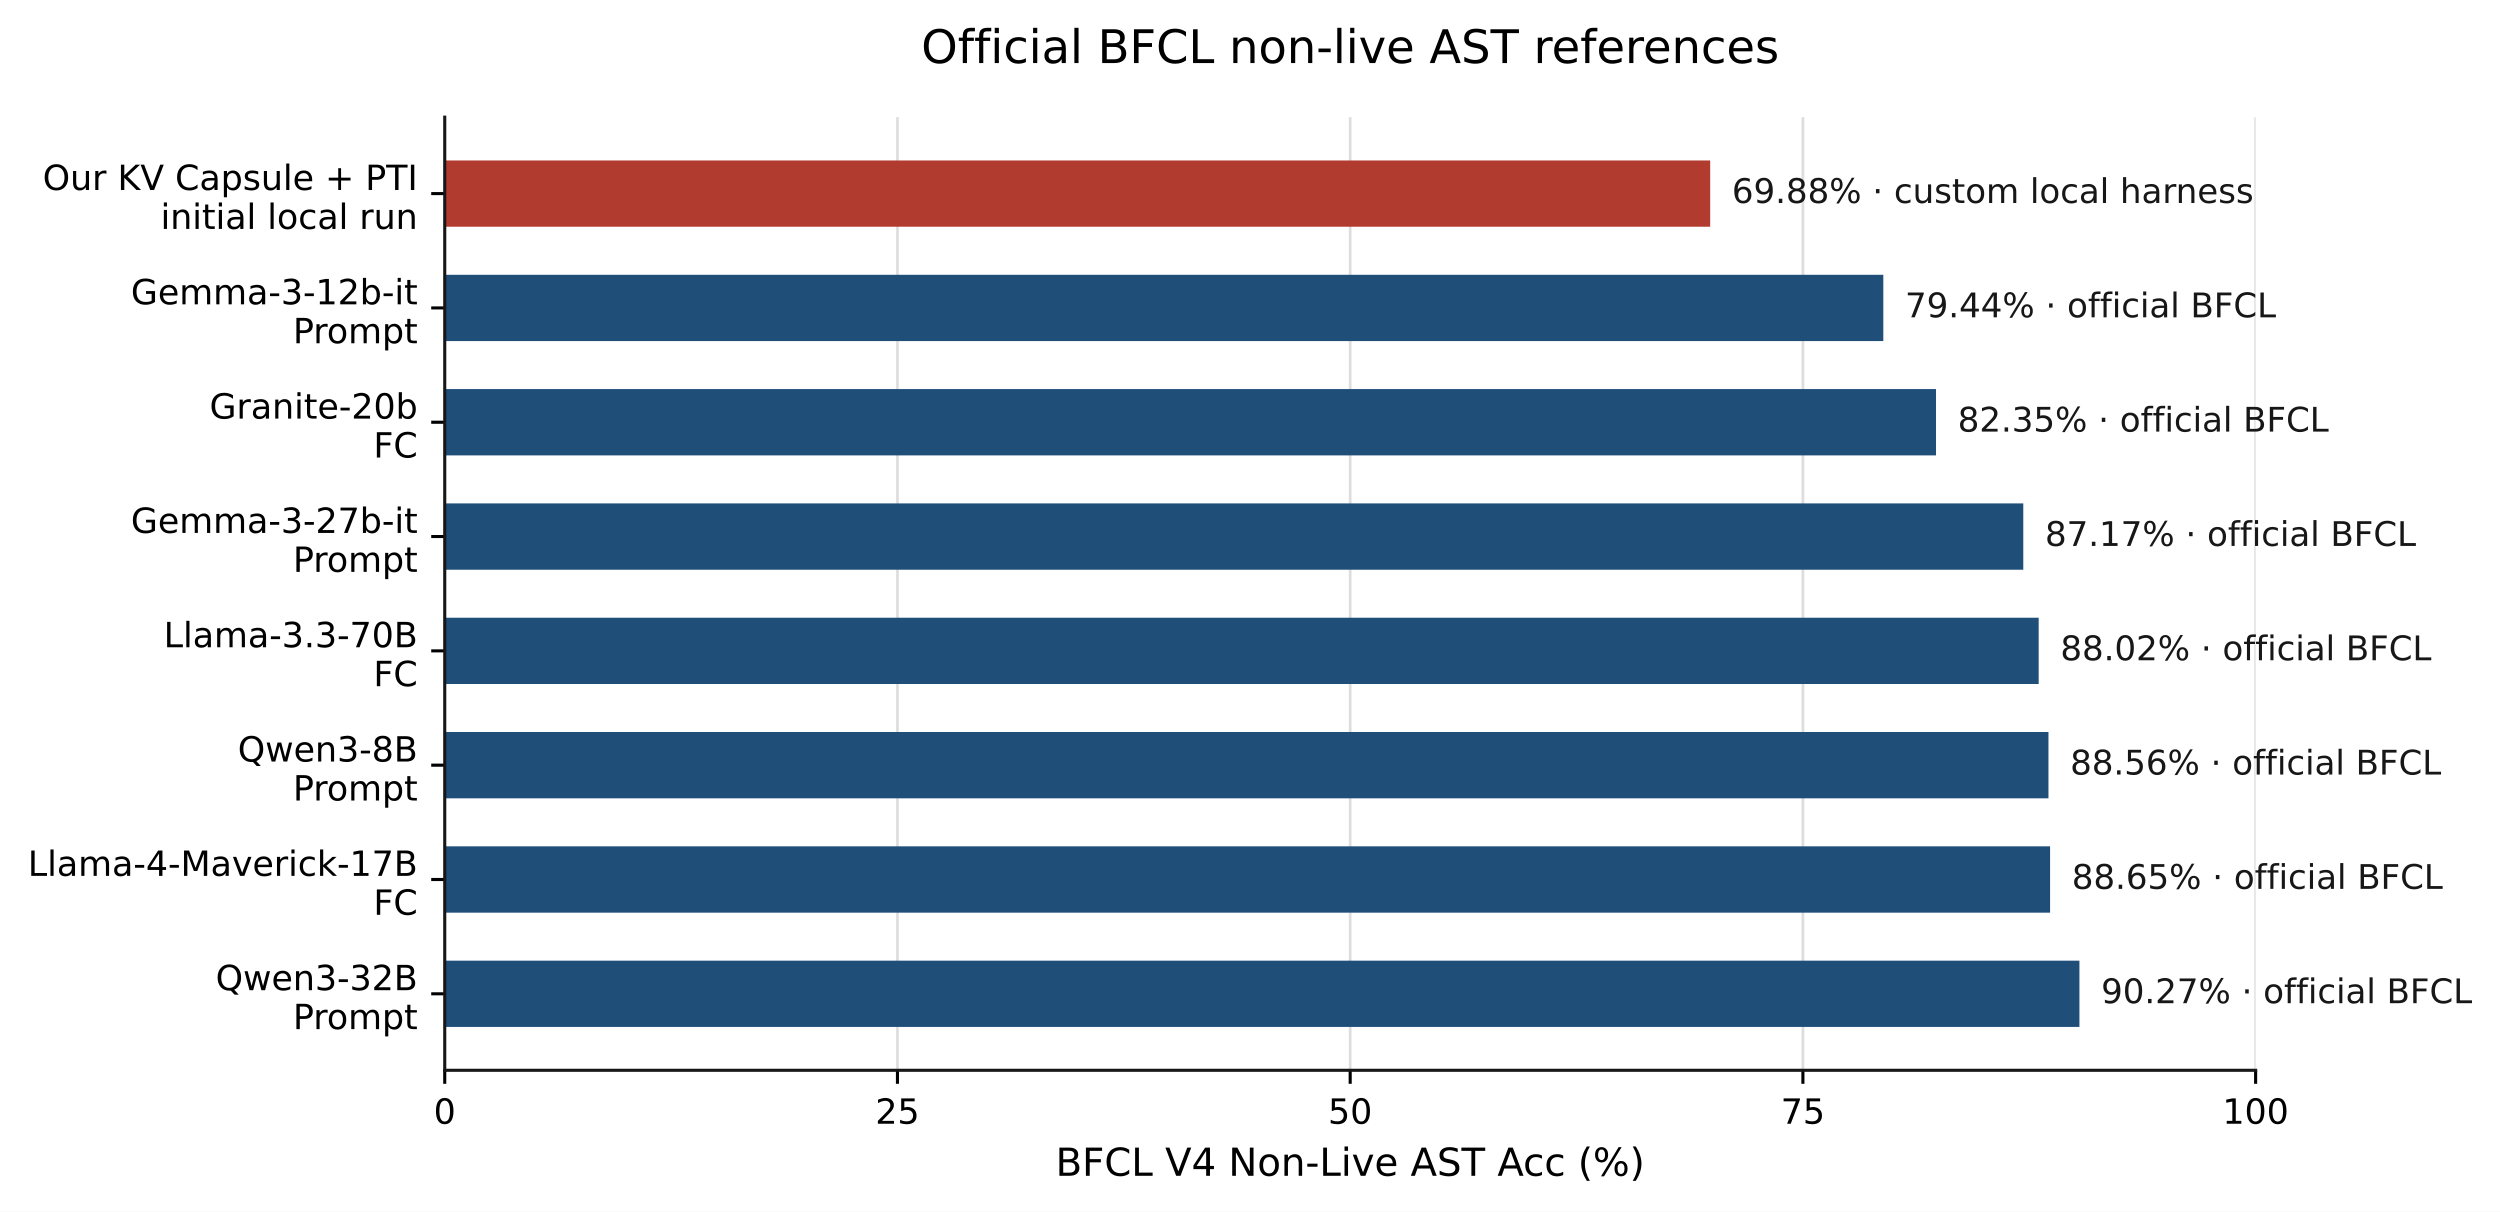
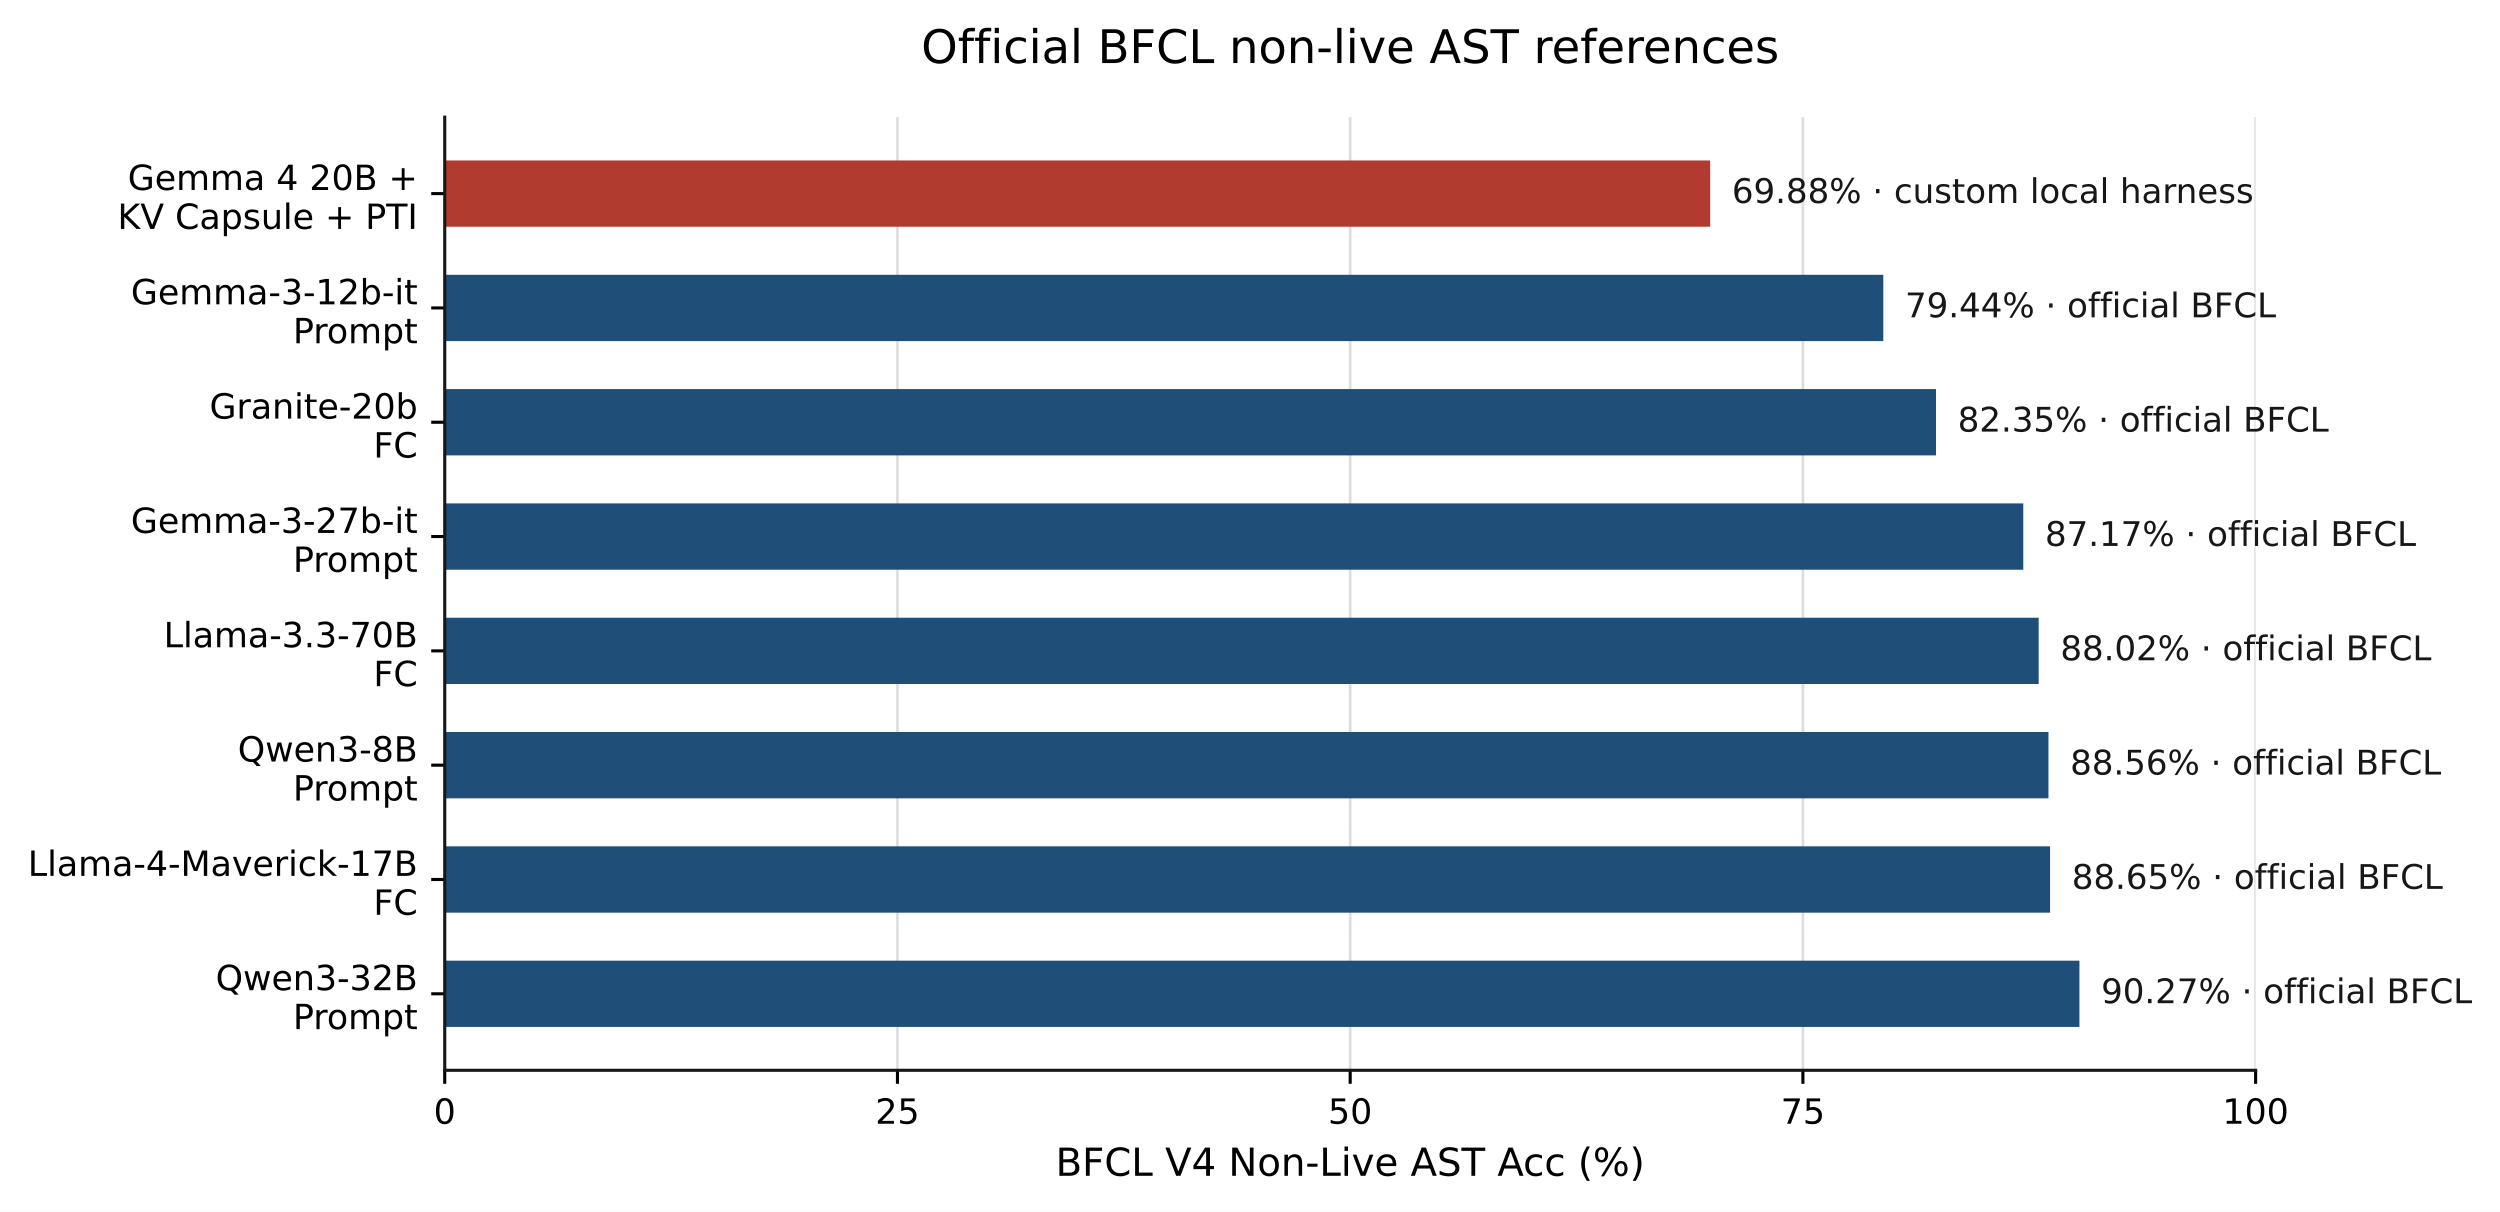
<svg xmlns="http://www.w3.org/2000/svg" xmlns:xlink="http://www.w3.org/1999/xlink" width="647.085pt" height="313.615pt" viewBox="0 0 647.085 313.615" version="1.1">
  <defs>
    <style type="text/css">*{stroke-linejoin: round; stroke-linecap: butt}</style>
  </defs>
  <g id="figure_1">
    <g id="patch_1">
      <path d="M 0 313.615  L 647.085 313.615  L 647.085 0  L 0 0  z " style="fill: #ffffff" />
    </g>
    <g id="axes_1">
      <g id="patch_2">
        <path d="M 115.112 277.026  L 583.832 277.026  L 583.832 30.318  L 115.112 30.318  z " style="fill: #ffffff" />
      </g>
      <g id="matplotlib.axis_1">
        <g id="xtick_1">
          <g id="line2d_1">
-             <path d="M 115.112 277.026  L 115.112 30.318  " clip-path="url(#pa76918a1a5)" style="fill: none; stroke: #dddddd; stroke-width: 0.7; stroke-linecap: square" />
+             <path d="M 115.112 277.026  L 115.112 30.318  " clip-path="url(#pf9754d6f17)" style="fill: none; stroke: #dddddd; stroke-width: 0.7; stroke-linecap: square" />
          </g>
          <g id="line2d_2">
            <defs>
-               <path id="mb8704a15c9" d="M 0 0  L 0 3.5  " style="stroke: #000000; stroke-width: 0.8" />
+               <path id="m3f96a958b5" d="M 0 0  L 0 3.5  " style="stroke: #000000; stroke-width: 0.8" />
            </defs>
            <g>
-               <use xlink:href="#mb8704a15c9" x="115.112" y="277.026" style="stroke: #000000; stroke-width: 0.8" />
+               <use xlink:href="#m3f96a958b5" x="115.112" y="277.026" style="stroke: #000000; stroke-width: 0.8" />
            </g>
          </g>
          <g id="text_1">
            <text style="font-size: 9px; font-family: 'DejaVu Sans'; text-anchor: middle" x="115.112" y="290.865" transform="rotate(-0 115.1125 290.8647)">0</text>
          </g>
        </g>
        <g id="xtick_2">
          <g id="line2d_3">
-             <path d="M 232.292 277.026  L 232.292 30.318  " clip-path="url(#pa76918a1a5)" style="fill: none; stroke: #dddddd; stroke-width: 0.7; stroke-linecap: square" />
+             <path d="M 232.292 277.026  L 232.292 30.318  " clip-path="url(#pf9754d6f17)" style="fill: none; stroke: #dddddd; stroke-width: 0.7; stroke-linecap: square" />
          </g>
          <g id="line2d_4">
            <g>
-               <use xlink:href="#mb8704a15c9" x="232.292" y="277.026" style="stroke: #000000; stroke-width: 0.8" />
+               <use xlink:href="#m3f96a958b5" x="232.292" y="277.026" style="stroke: #000000; stroke-width: 0.8" />
            </g>
          </g>
          <g id="text_2">
            <text style="font-size: 9px; font-family: 'DejaVu Sans'; text-anchor: middle" x="232.292" y="290.865" transform="rotate(-0 232.2925 290.8647)">25</text>
          </g>
        </g>
        <g id="xtick_3">
          <g id="line2d_5">
-             <path d="M 349.473 277.026  L 349.473 30.318  " clip-path="url(#pa76918a1a5)" style="fill: none; stroke: #dddddd; stroke-width: 0.7; stroke-linecap: square" />
+             <path d="M 349.473 277.026  L 349.473 30.318  " clip-path="url(#pf9754d6f17)" style="fill: none; stroke: #dddddd; stroke-width: 0.7; stroke-linecap: square" />
          </g>
          <g id="line2d_6">
            <g>
-               <use xlink:href="#mb8704a15c9" x="349.473" y="277.026" style="stroke: #000000; stroke-width: 0.8" />
+               <use xlink:href="#m3f96a958b5" x="349.473" y="277.026" style="stroke: #000000; stroke-width: 0.8" />
            </g>
          </g>
          <g id="text_3">
            <text style="font-size: 9px; font-family: 'DejaVu Sans'; text-anchor: middle" x="349.473" y="290.865" transform="rotate(-0 349.4725 290.8647)">50</text>
          </g>
        </g>
        <g id="xtick_4">
          <g id="line2d_7">
-             <path d="M 466.652 277.026  L 466.652 30.318  " clip-path="url(#pa76918a1a5)" style="fill: none; stroke: #dddddd; stroke-width: 0.7; stroke-linecap: square" />
+             <path d="M 466.652 277.026  L 466.652 30.318  " clip-path="url(#pf9754d6f17)" style="fill: none; stroke: #dddddd; stroke-width: 0.7; stroke-linecap: square" />
          </g>
          <g id="line2d_8">
            <g>
-               <use xlink:href="#mb8704a15c9" x="466.652" y="277.026" style="stroke: #000000; stroke-width: 0.8" />
+               <use xlink:href="#m3f96a958b5" x="466.652" y="277.026" style="stroke: #000000; stroke-width: 0.8" />
            </g>
          </g>
          <g id="text_4">
            <text style="font-size: 9px; font-family: 'DejaVu Sans'; text-anchor: middle" x="466.652" y="290.865" transform="rotate(-0 466.6525 290.8647)">75</text>
          </g>
        </g>
        <g id="xtick_5">
          <g id="line2d_9">
-             <path d="M 583.832 277.026  L 583.832 30.318  " clip-path="url(#pa76918a1a5)" style="fill: none; stroke: #dddddd; stroke-width: 0.7; stroke-linecap: square" />
+             <path d="M 583.832 277.026  L 583.832 30.318  " clip-path="url(#pf9754d6f17)" style="fill: none; stroke: #dddddd; stroke-width: 0.7; stroke-linecap: square" />
          </g>
          <g id="line2d_10">
            <g>
-               <use xlink:href="#mb8704a15c9" x="583.832" y="277.026" style="stroke: #000000; stroke-width: 0.8" />
+               <use xlink:href="#m3f96a958b5" x="583.832" y="277.026" style="stroke: #000000; stroke-width: 0.8" />
            </g>
          </g>
          <g id="text_5">
            <text style="font-size: 9px; font-family: 'DejaVu Sans'; text-anchor: middle" x="583.832" y="290.865" transform="rotate(-0 583.8325 290.8647)">100</text>
          </g>
        </g>
        <g id="text_6">
          <text style="font-size: 10px; font-family: 'DejaVu Sans'; text-anchor: middle" x="349.473" y="304.335" transform="rotate(-0 349.4725 304.3349)">BFCL V4 Non-Live AST Acc (%)</text>
        </g>
      </g>
      <g id="matplotlib.axis_2">
        <g id="ytick_1">
          <g id="line2d_11">
            <defs>
-               <path id="m47dbff12cb" d="M 0 0  L -3.5 0  " style="stroke: #000000; stroke-width: 0.8" />
+               <path id="mc720cbbbd9" d="M 0 0  L -3.5 0  " style="stroke: #000000; stroke-width: 0.8" />
            </defs>
            <g>
-               <use xlink:href="#m47dbff12cb" x="115.112" y="50.113" style="stroke: #000000; stroke-width: 0.8" />
+               <use xlink:href="#mc720cbbbd9" x="115.112" y="50.113" style="stroke: #000000; stroke-width: 0.8" />
            </g>
          </g>
          <g id="text_7">
-             <text style="font-size: 9px; font-family: 'DejaVu Sans'" transform="translate(11.06016 49.1769)">Our KV Capsule + PTI</text>
-             <text style="font-size: 9px; font-family: 'DejaVu Sans'" transform="translate(41.56453 59.25493)">initial local run</text>
+             <text style="font-size: 9px; font-family: 'DejaVu Sans'" transform="translate(33.07641 49.1769)">Gemma 4 20B +</text>
+             <text style="font-size: 9px; font-family: 'DejaVu Sans'" transform="translate(30.40875 59.25493)">KV Capsule + PTI</text>
          </g>
        </g>
        <g id="ytick_2">
          <g id="line2d_12">
            <g>
-               <use xlink:href="#m47dbff12cb" x="115.112" y="79.701" style="stroke: #000000; stroke-width: 0.8" />
+               <use xlink:href="#mc720cbbbd9" x="115.112" y="79.701" style="stroke: #000000; stroke-width: 0.8" />
            </g>
          </g>
          <g id="text_8">
            <text style="font-size: 9px; font-family: 'DejaVu Sans'" transform="translate(33.89062 78.76529)">Gemma-3-12b-it</text>
            <text style="font-size: 9px; font-family: 'DejaVu Sans'" transform="translate(75.83062 88.84332)">Prompt</text>
          </g>
        </g>
        <g id="ytick_3">
          <g id="line2d_13">
            <g>
-               <use xlink:href="#m47dbff12cb" x="115.112" y="109.29" style="stroke: #000000; stroke-width: 0.8" />
+               <use xlink:href="#mc720cbbbd9" x="115.112" y="109.29" style="stroke: #000000; stroke-width: 0.8" />
            </g>
          </g>
          <g id="text_9">
            <text style="font-size: 9px; font-family: 'DejaVu Sans'" transform="translate(54.24047 108.3537)">Granite-20b</text>
            <text style="font-size: 9px; font-family: 'DejaVu Sans'" transform="translate(96.65156 118.4317)">FC</text>
          </g>
        </g>
        <g id="ytick_4">
          <g id="line2d_14">
            <g>
-               <use xlink:href="#m47dbff12cb" x="115.112" y="138.878" style="stroke: #000000; stroke-width: 0.8" />
+               <use xlink:href="#mc720cbbbd9" x="115.112" y="138.878" style="stroke: #000000; stroke-width: 0.8" />
            </g>
          </g>
          <g id="text_10">
            <text style="font-size: 9px; font-family: 'DejaVu Sans'" transform="translate(33.89062 137.9421)">Gemma-3-27b-it</text>
            <text style="font-size: 9px; font-family: 'DejaVu Sans'" transform="translate(75.83062 148.0201)">Prompt</text>
          </g>
        </g>
        <g id="ytick_5">
          <g id="line2d_15">
            <g>
-               <use xlink:href="#m47dbff12cb" x="115.112" y="168.466" style="stroke: #000000; stroke-width: 0.8" />
+               <use xlink:href="#mc720cbbbd9" x="115.112" y="168.466" style="stroke: #000000; stroke-width: 0.8" />
            </g>
          </g>
          <g id="text_11">
            <text style="font-size: 9px; font-family: 'DejaVu Sans'" transform="translate(42.36609 167.5305)">Llama-3.3-70B</text>
            <text style="font-size: 9px; font-family: 'DejaVu Sans'" transform="translate(96.65156 177.6085)">FC</text>
          </g>
        </g>
        <g id="ytick_6">
          <g id="line2d_16">
            <g>
-               <use xlink:href="#m47dbff12cb" x="115.112" y="198.055" style="stroke: #000000; stroke-width: 0.8" />
+               <use xlink:href="#mc720cbbbd9" x="115.112" y="198.055" style="stroke: #000000; stroke-width: 0.8" />
            </g>
          </g>
          <g id="text_12">
            <text style="font-size: 9px; font-family: 'DejaVu Sans'" transform="translate(61.55156 197.1189)">Qwen3-8B</text>
            <text style="font-size: 9px; font-family: 'DejaVu Sans'" transform="translate(75.83062 207.1969)">Prompt</text>
          </g>
        </g>
        <g id="ytick_7">
          <g id="line2d_17">
            <g>
-               <use xlink:href="#m47dbff12cb" x="115.112" y="227.643" style="stroke: #000000; stroke-width: 0.8" />
+               <use xlink:href="#mc720cbbbd9" x="115.112" y="227.643" style="stroke: #000000; stroke-width: 0.8" />
            </g>
          </g>
          <g id="text_13">
            <text style="font-size: 9px; font-family: 'DejaVu Sans'" transform="translate(7.2 226.7072)">Llama-4-Maverick-17B</text>
            <text style="font-size: 9px; font-family: 'DejaVu Sans'" transform="translate(96.65156 236.7853)">FC</text>
          </g>
        </g>
        <g id="ytick_8">
          <g id="line2d_18">
            <g>
-               <use xlink:href="#m47dbff12cb" x="115.112" y="257.231" style="stroke: #000000; stroke-width: 0.8" />
+               <use xlink:href="#mc720cbbbd9" x="115.112" y="257.231" style="stroke: #000000; stroke-width: 0.8" />
            </g>
          </g>
          <g id="text_14">
            <text style="font-size: 9px; font-family: 'DejaVu Sans'" transform="translate(55.82531 256.2956)">Qwen3-32B</text>
            <text style="font-size: 9px; font-family: 'DejaVu Sans'" transform="translate(75.83062 266.3737)">Prompt</text>
          </g>
        </g>
      </g>
      <g id="patch_3">
-         <path d="M 115.112 41.532  L 442.654 41.532  L 442.654 58.693  L 115.112 58.693  z " clip-path="url(#pa76918a1a5)" style="fill: #b23b30" />
+         <path d="M 115.112 41.532  L 442.654 41.532  L 442.654 58.693  L 115.112 58.693  z " clip-path="url(#pf9754d6f17)" style="fill: #b23b30" />
      </g>
      <g id="patch_4">
-         <path d="M 115.112 71.121  L 487.464 71.121  L 487.464 88.282  L 115.112 88.282  z " clip-path="url(#pa76918a1a5)" style="fill: #1f4e79" />
+         <path d="M 115.112 71.121  L 487.464 71.121  L 487.464 88.282  L 115.112 88.282  z " clip-path="url(#pf9754d6f17)" style="fill: #1f4e79" />
      </g>
      <g id="patch_5">
-         <path d="M 115.112 100.709  L 501.103 100.709  L 501.103 117.87  L 115.112 117.87  z " clip-path="url(#pa76918a1a5)" style="fill: #1f4e79" />
+         <path d="M 115.112 100.709  L 501.103 100.709  L 501.103 117.87  L 115.112 117.87  z " clip-path="url(#pf9754d6f17)" style="fill: #1f4e79" />
      </g>
      <g id="patch_6">
-         <path d="M 115.112 130.297  L 523.696 130.297  L 523.696 147.459  L 115.112 147.459  z " clip-path="url(#pa76918a1a5)" style="fill: #1f4e79" />
+         <path d="M 115.112 130.297  L 523.696 130.297  L 523.696 147.459  L 115.112 147.459  z " clip-path="url(#pf9754d6f17)" style="fill: #1f4e79" />
      </g>
      <g id="patch_7">
-         <path d="M 115.112 159.886  L 527.68 159.886  L 527.68 177.047  L 115.112 177.047  z " clip-path="url(#pa76918a1a5)" style="fill: #1f4e79" />
+         <path d="M 115.112 159.886  L 527.68 159.886  L 527.68 177.047  L 115.112 177.047  z " clip-path="url(#pf9754d6f17)" style="fill: #1f4e79" />
      </g>
      <g id="patch_8">
-         <path d="M 115.112 189.474  L 530.211 189.474  L 530.211 206.635  L 115.112 206.635  z " clip-path="url(#pa76918a1a5)" style="fill: #1f4e79" />
+         <path d="M 115.112 189.474  L 530.211 189.474  L 530.211 206.635  L 115.112 206.635  z " clip-path="url(#pf9754d6f17)" style="fill: #1f4e79" />
      </g>
      <g id="patch_9">
-         <path d="M 115.112 219.062  L 530.633 219.062  L 530.633 236.224  L 115.112 236.224  z " clip-path="url(#pa76918a1a5)" style="fill: #1f4e79" />
+         <path d="M 115.112 219.062  L 530.633 219.062  L 530.633 236.224  L 115.112 236.224  z " clip-path="url(#pf9754d6f17)" style="fill: #1f4e79" />
      </g>
      <g id="patch_10">
-         <path d="M 115.112 248.651  L 538.226 248.651  L 538.226 265.812  L 115.112 265.812  z " clip-path="url(#pa76918a1a5)" style="fill: #1f4e79" />
+         <path d="M 115.112 248.651  L 538.226 248.651  L 538.226 265.812  L 115.112 265.812  z " clip-path="url(#pf9754d6f17)" style="fill: #1f4e79" />
      </g>
      <g id="patch_11">
        <path d="M 115.112 277.026  L 115.112 30.318  " style="fill: none; stroke: #171717; stroke-width: 0.8; stroke-linejoin: miter; stroke-linecap: square" />
      </g>
      <g id="patch_12">
        <path d="M 115.112 277.026  L 583.832 277.026  " style="fill: none; stroke: #171717; stroke-width: 0.8; stroke-linejoin: miter; stroke-linecap: square" />
      </g>
      <g id="text_15">
        <text style="font-size: 8.8px; font-family: 'DejaVu Sans'; text-anchor: start; fill: #171717" x="448.279" y="52.541" transform="rotate(-0 448.2787 52.54101)">69.88% · custom local harness</text>
      </g>
      <g id="text_16">
        <text style="font-size: 8.8px; font-family: 'DejaVu Sans'; text-anchor: start; fill: #171717" x="493.088" y="82.129" transform="rotate(-0 493.0883 82.1294)">79.44% · official BFCL</text>
      </g>
      <g id="text_17">
        <text style="font-size: 8.8px; font-family: 'DejaVu Sans'; text-anchor: start; fill: #171717" x="506.728" y="111.718" transform="rotate(-0 506.7281 111.7178)">82.35% · official BFCL</text>
      </g>
      <g id="text_18">
        <text style="font-size: 8.8px; font-family: 'DejaVu Sans'; text-anchor: start; fill: #171717" x="529.32" y="141.306" transform="rotate(-0 529.3204 141.3062)">87.17% · official BFCL</text>
      </g>
      <g id="text_19">
        <text style="font-size: 8.8px; font-family: 'DejaVu Sans'; text-anchor: start; fill: #171717" x="533.304" y="170.895" transform="rotate(-0 533.3045 170.8946)">88.02% · official BFCL</text>
      </g>
      <g id="text_20">
        <text style="font-size: 8.8px; font-family: 'DejaVu Sans'; text-anchor: start; fill: #171717" x="535.836" y="200.483" transform="rotate(-0 535.8356 200.483)">88.56% · official BFCL</text>
      </g>
      <g id="text_21">
        <text style="font-size: 8.8px; font-family: 'DejaVu Sans'; text-anchor: start; fill: #171717" x="536.257" y="230.071" transform="rotate(-0 536.2574 230.0714)">88.65% · official BFCL</text>
      </g>
      <g id="text_22">
        <text style="font-size: 8.8px; font-family: 'DejaVu Sans'; text-anchor: start; fill: #171717" x="543.851" y="259.66" transform="rotate(-0 543.8507 259.6597)">90.27% · official BFCL</text>
      </g>
      <g id="text_23">
        <text style="font-size: 12px; font-family: 'DejaVu Sans'; text-anchor: middle" x="349.473" y="16.318" transform="rotate(-0 349.4725 16.31812)">Official BFCL non-live AST references</text>
      </g>
    </g>
  </g>
  <defs>
-     <clipPath id="pa76918a1a5">
+     <clipPath id="pf9754d6f17">
      <rect x="115.112" y="30.318" width="468.72" height="246.708" />
    </clipPath>
  </defs>
</svg>
